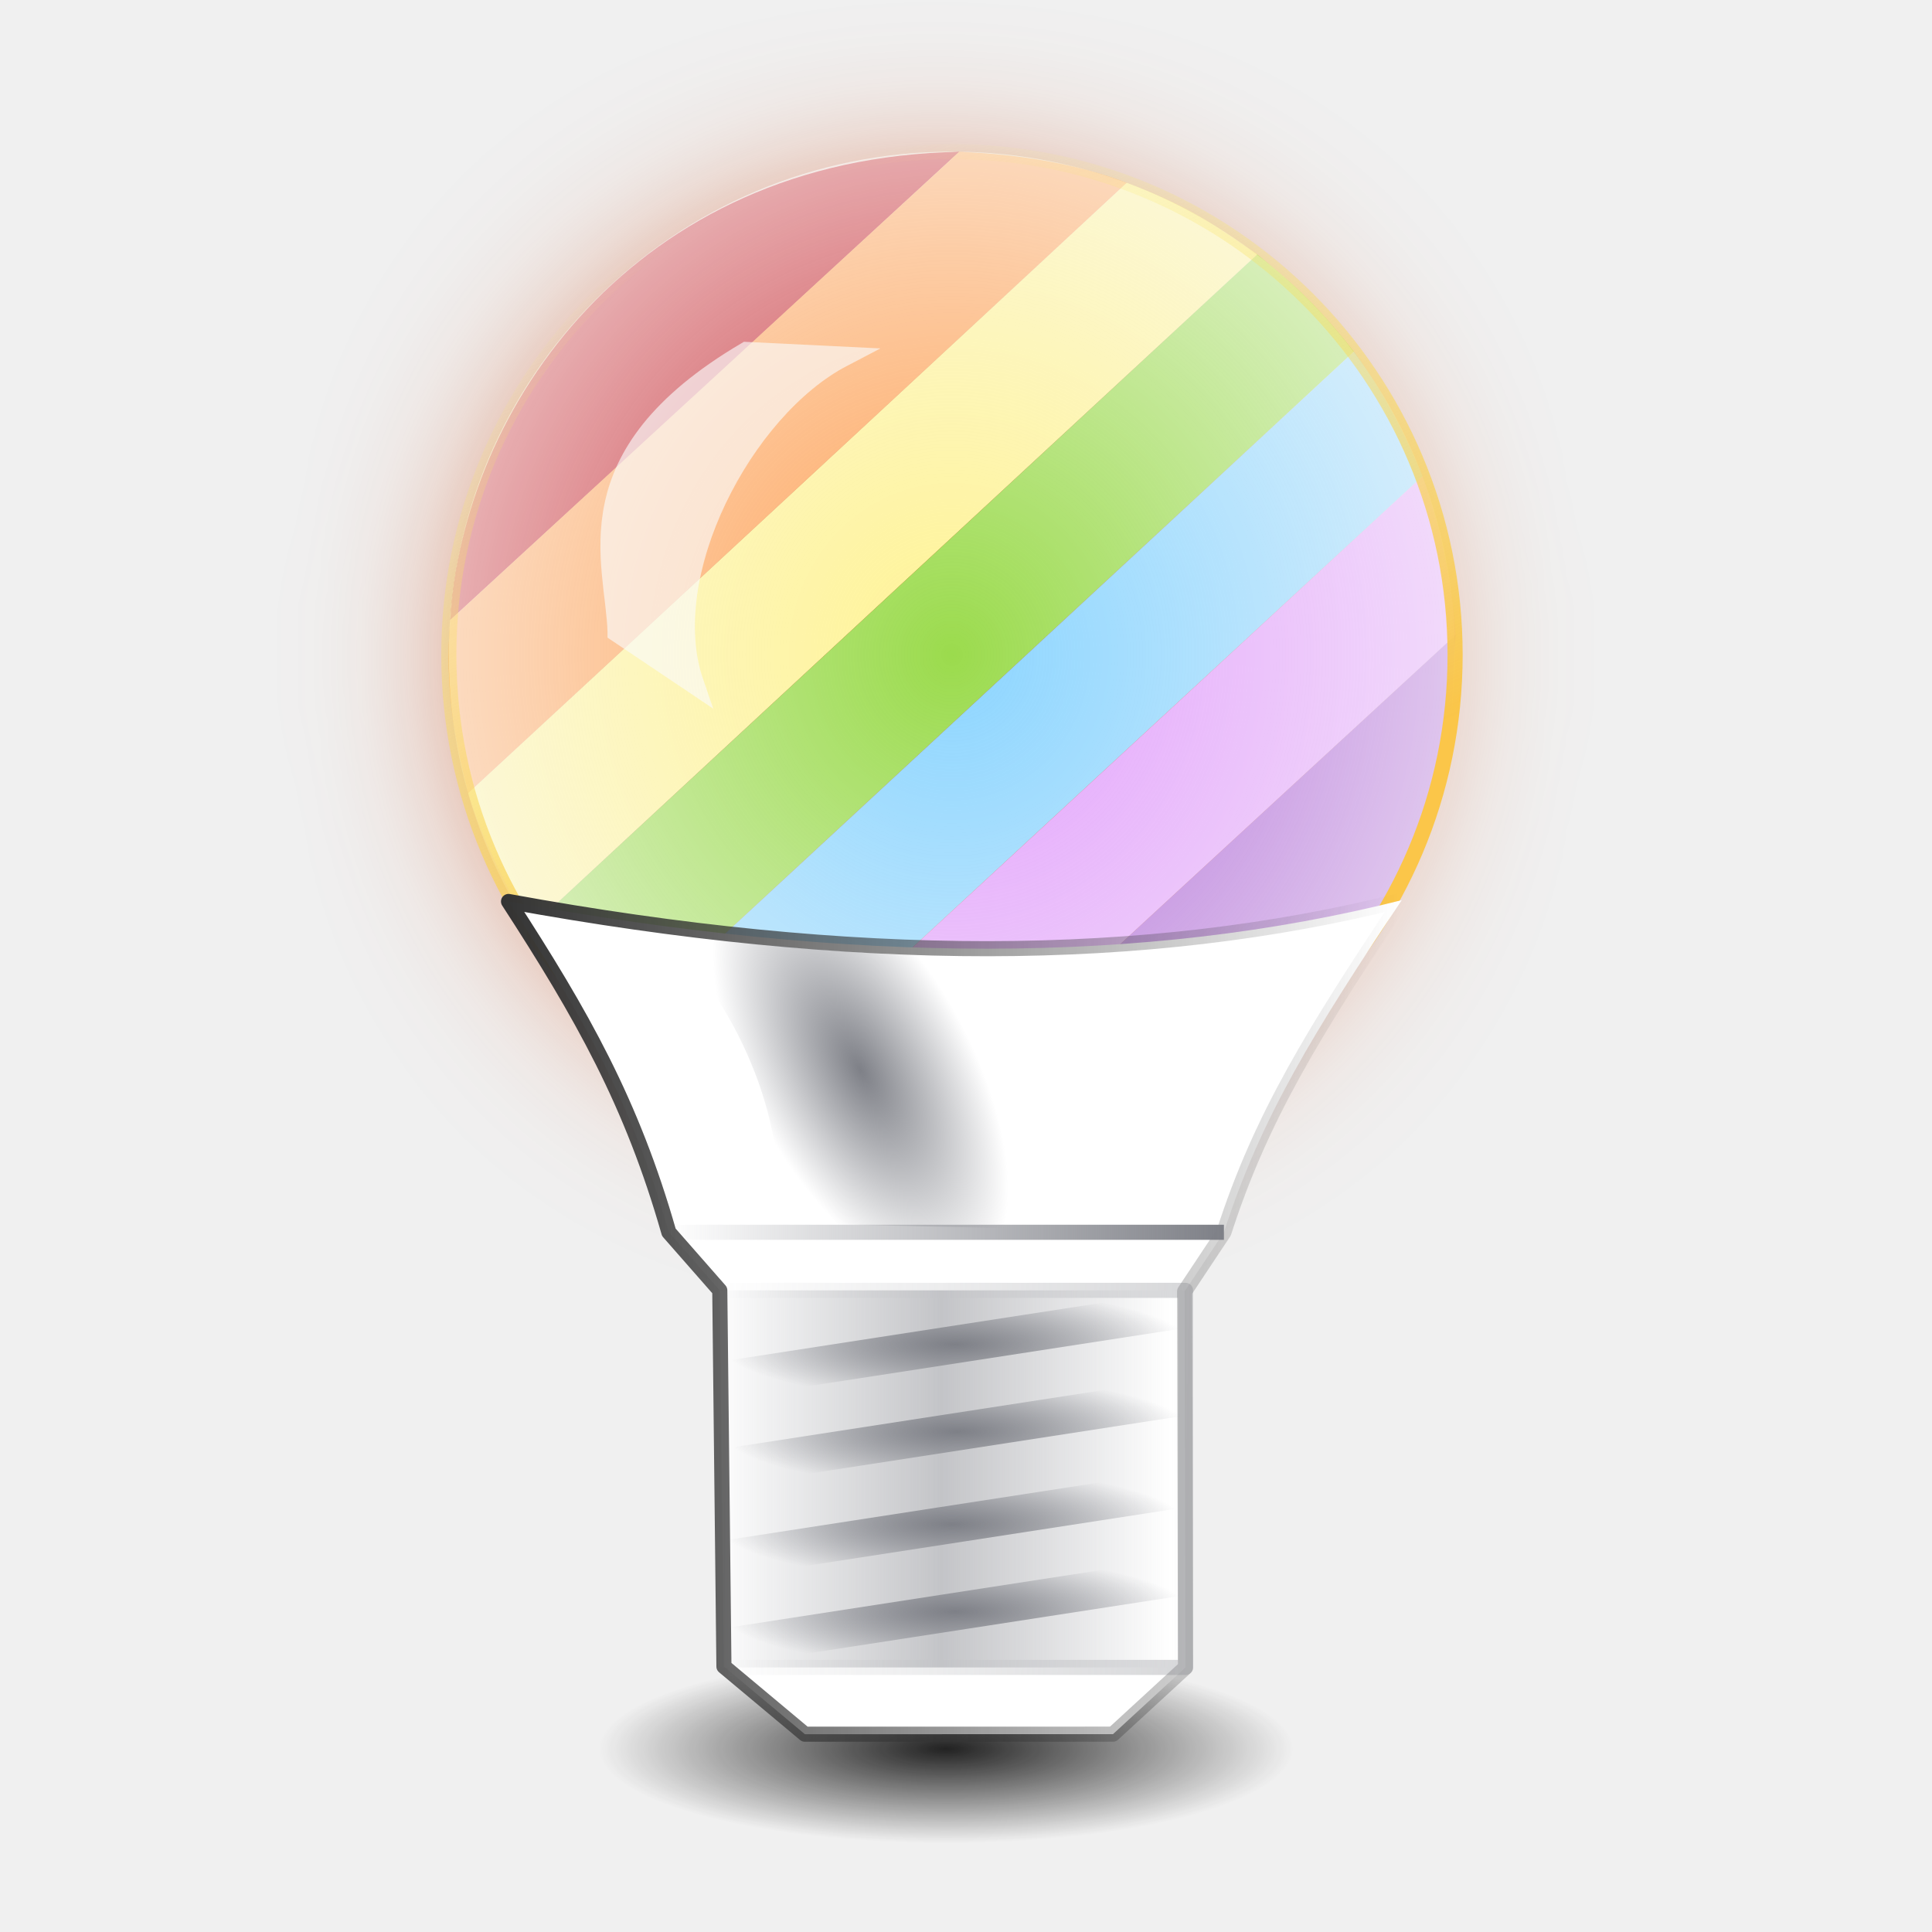
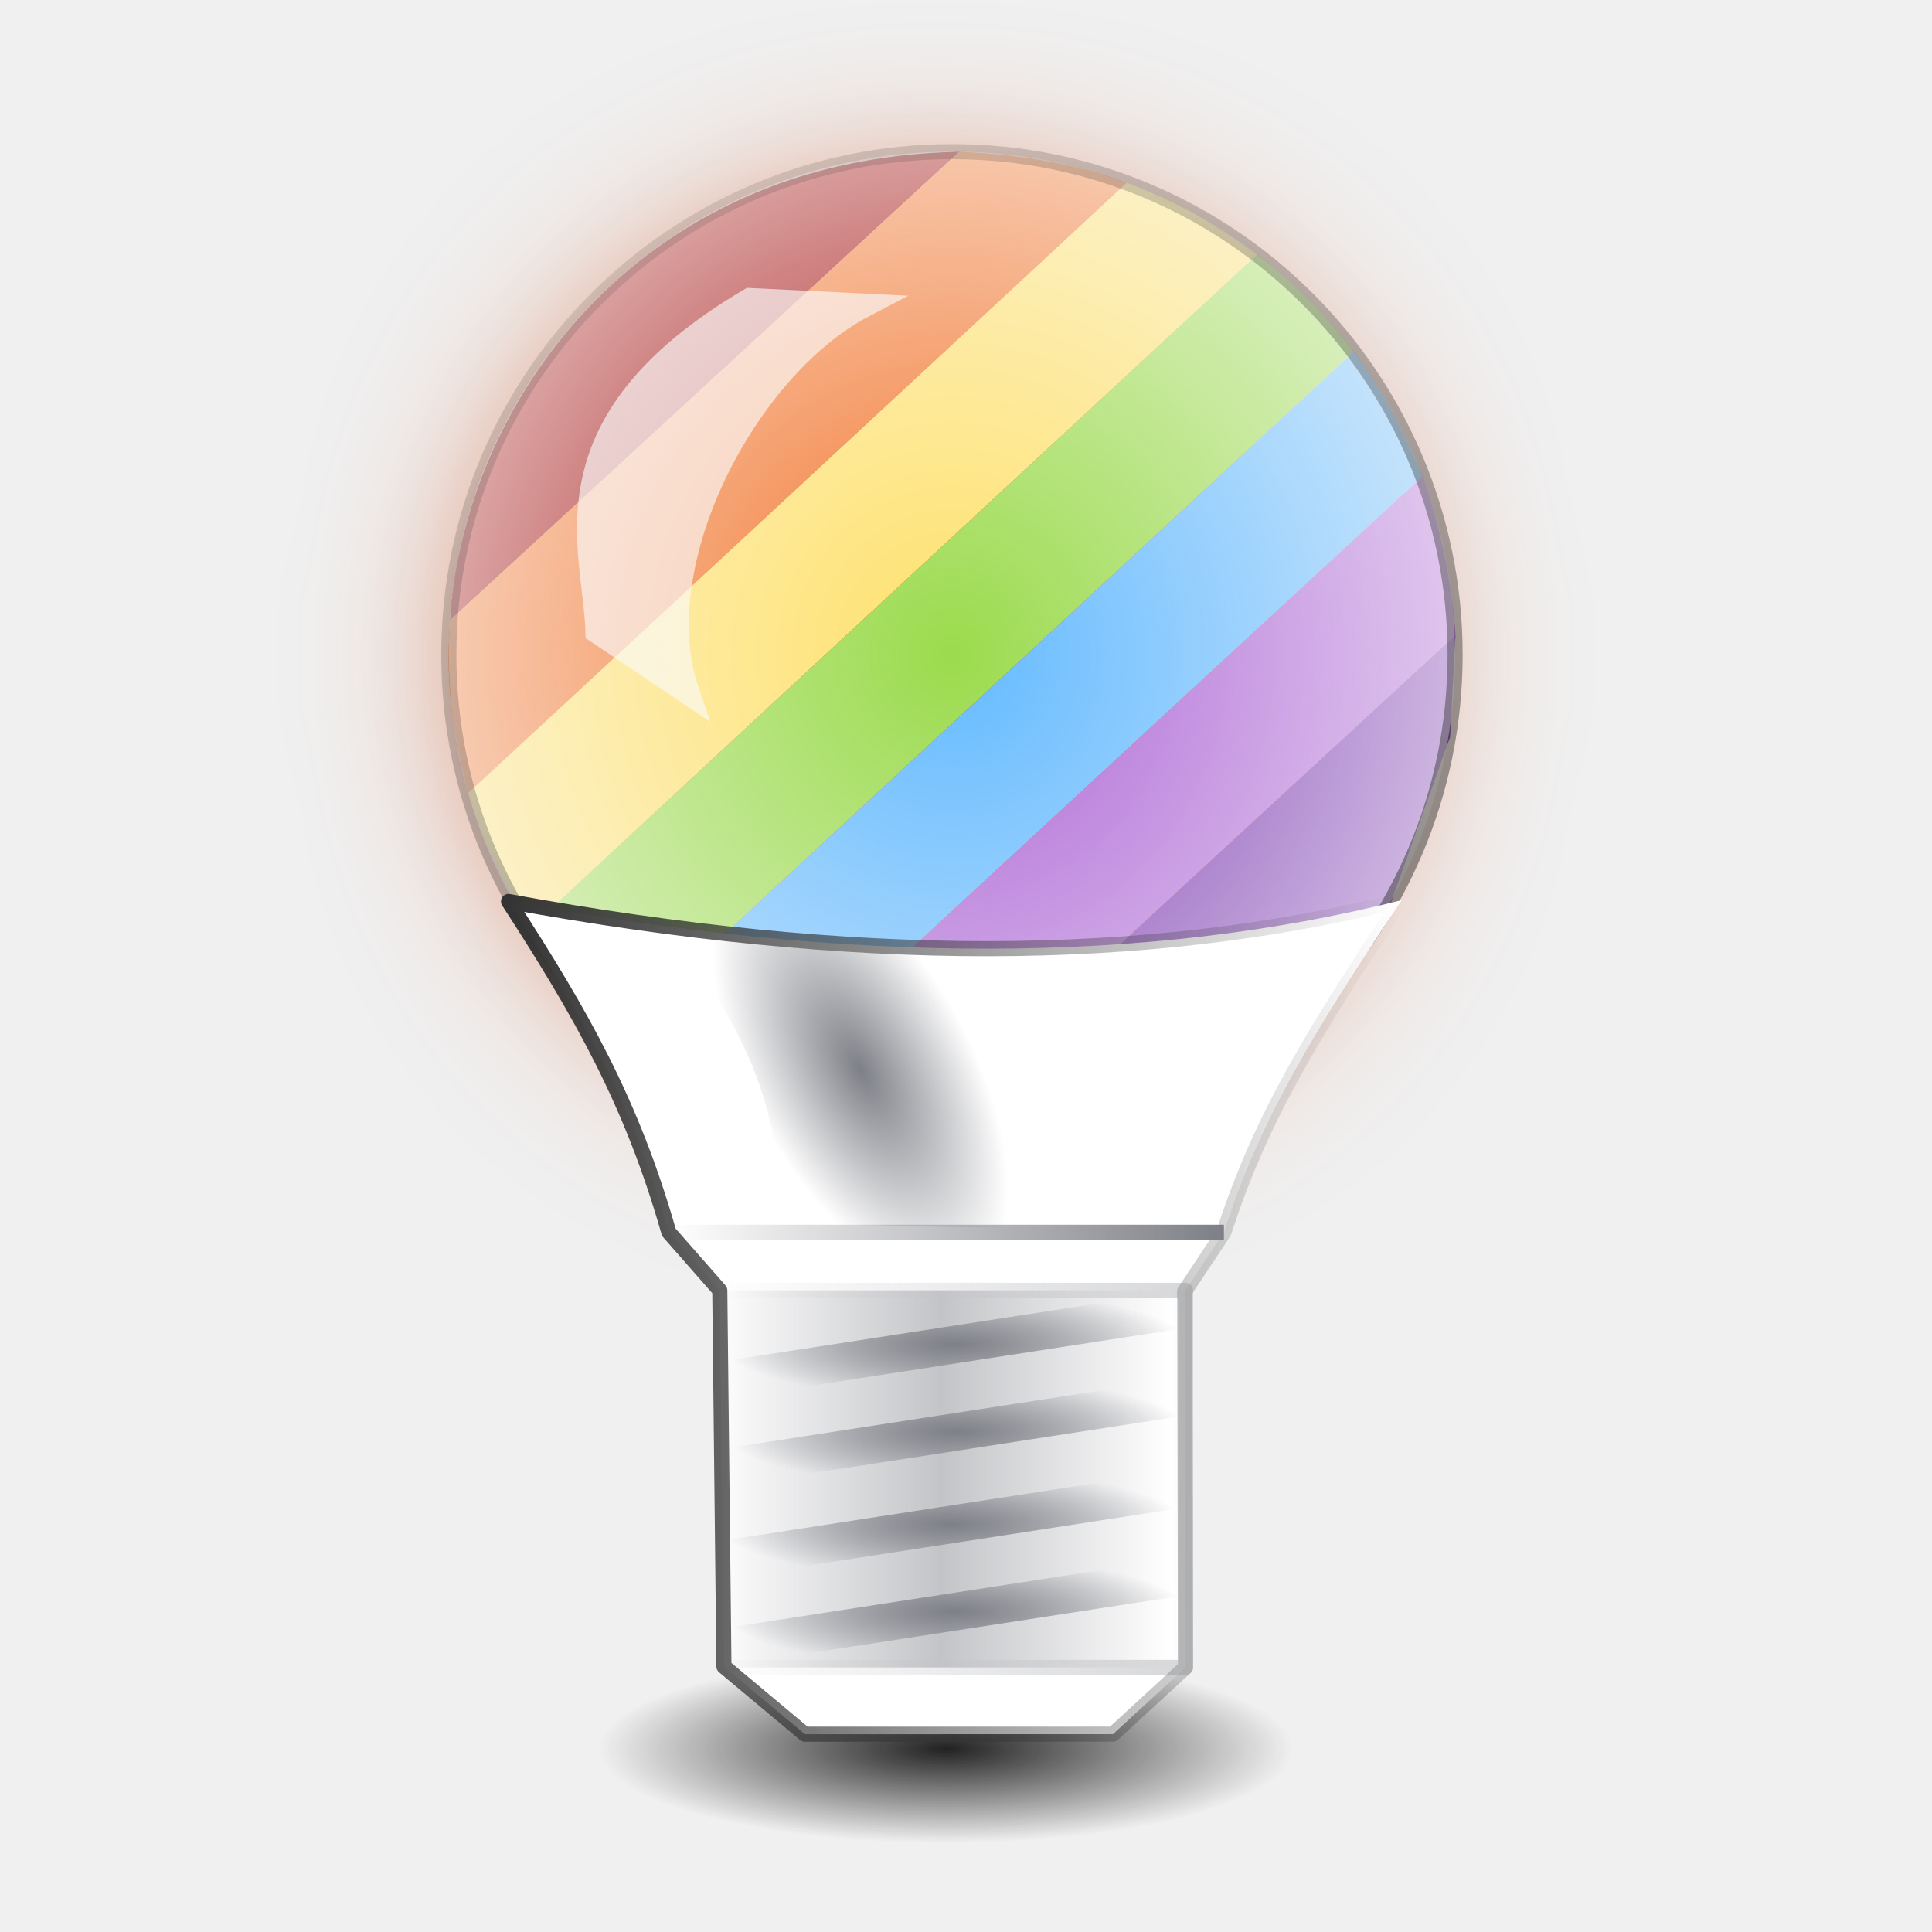
<svg xmlns="http://www.w3.org/2000/svg" xmlns:xlink="http://www.w3.org/1999/xlink" width="128" height="128" viewBox="0 0 512 512" version="1.1" id="svg5">
  <defs id="defs2">
-     <linearGradient id="linearGradient20266">
-       <stop style="stop-color:#fac548;stop-opacity:0.998" offset="0" id="stop20262" />
-       <stop style="stop-color:#f9f06b;stop-opacity:0;" offset="1" id="stop20264" />
-     </linearGradient>
    <linearGradient id="linearGradient18780">
      <stop style="stop-color:#fafafa;stop-opacity:0;" offset="0" id="stop18778" />
      <stop style="stop-color:#fafafa;stop-opacity:1;" offset="1" id="stop18776" />
    </linearGradient>
    <linearGradient id="linearGradient7182">
      <stop style="stop-color:#333333;stop-opacity:1;" offset="0" id="stop7178" />
      <stop style="stop-color:#333333;stop-opacity:0;" offset="1" id="stop7180" />
    </linearGradient>
    <linearGradient id="linearGradient3370">
      <stop style="stop-color:#7e8087;stop-opacity:1;" offset="0" id="stop3366" />
      <stop style="stop-color:#7e8087;stop-opacity:0;" offset="1" id="stop3368" />
    </linearGradient>
    <linearGradient id="linearGradient1280">
      <stop style="stop-color:#7e8087;stop-opacity:0;" offset="0" id="stop1278" />
      <stop style="stop-color:#7e8087;stop-opacity:1;" offset="1" id="stop1276" />
    </linearGradient>
    <linearGradient id="linearGradient1068">
      <stop style="stop-color:#d4d4d4;stop-opacity:1;" offset="0" id="stop1064" />
      <stop style="stop-color:#d4d4d4;stop-opacity:0;" offset="1" id="stop1066" />
    </linearGradient>
    <linearGradient id="linearGradient13118">
      <stop style="stop-color:#dc8add;stop-opacity:1;" offset="0" id="stop13114" />
      <stop style="stop-color:#dc8add;stop-opacity:0;" offset="1" id="stop13116" />
    </linearGradient>
    <linearGradient id="linearGradient11882">
      <stop style="stop-color:#ffa348;stop-opacity:0;" offset="0" id="stop11880" />
      <stop style="stop-color:#ffa348;stop-opacity:1;" offset="1" id="stop11878" />
    </linearGradient>
    <linearGradient id="linearGradient2089">
      <stop style="stop-color:#813d9c;stop-opacity:1;" offset="0" id="stop2085" />
      <stop style="stop-color:#813d9c;stop-opacity:0;" offset="1" id="stop2087" />
    </linearGradient>
    <linearGradient id="linearGradient1949">
      <stop style="stop-color:#f66151;stop-opacity:1;" offset="0" id="stop1945" />
      <stop style="stop-color:#f66151;stop-opacity:0;" offset="1" id="stop1947" />
    </linearGradient>
    <linearGradient id="linearGradient1923-0">
      <stop style="stop-color:#ffa348;stop-opacity:1;" offset="0" id="stop1919" />
      <stop style="stop-color:#ffa348;stop-opacity:0;" offset="1" id="stop1921" />
    </linearGradient>
    <linearGradient id="linearGradient1897">
      <stop style="stop-color:#f9f06b;stop-opacity:1;" offset="0" id="stop1893" />
      <stop style="stop-color:#f9f06b;stop-opacity:0;" offset="1" id="stop1895" />
    </linearGradient>
    <linearGradient id="linearGradient1871">
      <stop style="stop-color:#57e389;stop-opacity:1;" offset="0" id="stop1867" />
      <stop style="stop-color:#57e389;stop-opacity:0;" offset="1" id="stop1869" />
    </linearGradient>
    <linearGradient id="linearGradient1819">
      <stop style="stop-color:#62a0ea;stop-opacity:1;" offset="0" id="stop1815" />
      <stop style="stop-color:#62a0ea;stop-opacity:0;" offset="1" id="stop1817" />
    </linearGradient>
    <radialGradient xlink:href="#linearGradient1819" id="radialGradient1821" cx="622.897" cy="369.873" fx="622.897" fy="369.873" r="184.958" gradientUnits="userSpaceOnUse" />
    <radialGradient xlink:href="#linearGradient1871" id="radialGradient1873" cx="363.512" cy="436.192" fx="363.512" fy="436.192" r="184.958" gradientUnits="userSpaceOnUse" />
    <radialGradient xlink:href="#linearGradient1897" id="radialGradient1899" cx="124.643" cy="485.383" fx="124.643" fy="485.383" r="184.958" gradientUnits="userSpaceOnUse" />
    <radialGradient xlink:href="#linearGradient1923-0" id="radialGradient1925" cx="58.775" cy="232.198" fx="58.775" fy="232.198" r="184.958" gradientUnits="userSpaceOnUse" />
    <radialGradient xlink:href="#linearGradient1949" id="radialGradient1951" cx="17.813" cy="10.987" fx="17.813" fy="10.987" r="184.958" gradientUnits="userSpaceOnUse" gradientTransform="translate(37.63522,-25.53806)" />
    <radialGradient xlink:href="#linearGradient2089" id="radialGradient2091" cx="495.272" cy="-124.637" fx="495.272" fy="-124.637" r="184.958" gradientUnits="userSpaceOnUse" gradientTransform="translate(-43.60781,8.774771)" />
    <radialGradient xlink:href="#linearGradient13118" id="radialGradient13120" cx="559.746" cy="124.105" fx="559.746" fy="124.105" r="184.958" gradientUnits="userSpaceOnUse" />
    <filter style="color-interpolation-filters:sRGB" id="filter25035" x="-0.106" y="-0.113" width="1.213" height="1.225">
      <feGaussianBlur stdDeviation="6.815" id="feGaussianBlur25037" />
    </filter>
    <filter style="color-interpolation-filters:sRGB" id="filter25123" x="-0.017" y="-0.017" width="1.033" height="1.034">
      <feGaussianBlur stdDeviation="1.224" id="feGaussianBlur25125" />
    </filter>
    <filter style="color-interpolation-filters:sRGB" id="filter25199" x="-0.011" y="-0.011" width="1.022" height="1.022">
      <feGaussianBlur stdDeviation="0.625" id="feGaussianBlur25201" />
    </filter>
    <filter style="color-interpolation-filters:sRGB" id="filter25203" x="-0.008" y="-0.008" width="1.015" height="1.015">
      <feGaussianBlur stdDeviation="2.825" id="feGaussianBlur25205" />
    </filter>
    <linearGradient xlink:href="#linearGradient1280" id="linearGradient1290" x1="202.786" y1="362.523" x2="251.512" y2="362.523" gradientUnits="userSpaceOnUse" spreadMethod="reflect" gradientTransform="matrix(1.246496,0,0,1.246496,-64.02158,-59.96178)" />
    <radialGradient xlink:href="#linearGradient3370" id="radialGradient3374" cx="237.523" cy="277.282" fx="237.523" fy="277.282" r="40.107" gradientTransform="matrix(0.6441857,-0.3501289,0.7348521,1.35202,-128.731,-8.135097)" gradientUnits="userSpaceOnUse" />
    <linearGradient xlink:href="#linearGradient7182" id="linearGradient7184" x1="194.425" y1="-20.108" x2="240.937" y2="-20.108" gradientUnits="userSpaceOnUse" />
    <linearGradient xlink:href="#linearGradient7182" id="linearGradient7656" gradientUnits="userSpaceOnUse" x1="194.425" y1="-20.108" x2="240.937" y2="-20.108" gradientTransform="matrix(0.998363,0,0,0.9981288,-703.5241,47.83621)" />
    <linearGradient xlink:href="#linearGradient7182" id="linearGradient9452" gradientUnits="userSpaceOnUse" gradientTransform="matrix(0.8155879,0,0,0.8153967,-581.0616,102.8671)" x1="194.425" y1="-20.108" x2="240.937" y2="-20.108" />
    <radialGradient xlink:href="#linearGradient7512" id="radialGradient7514" cx="252.891" cy="414.704" fx="252.891" fy="414.704" r="70.093" gradientTransform="matrix(1.312558,0,0,0.3563565,-81.20492,315.6816)" gradientUnits="userSpaceOnUse" />
    <linearGradient id="linearGradient7512">
      <stop style="stop-color:#000000;stop-opacity:1;" offset="0" id="stop7508" />
      <stop style="stop-color:#000000;stop-opacity:0;" offset="1" id="stop7510" />
    </linearGradient>
    <radialGradient xlink:href="#linearGradient3370" id="radialGradient15242" cx="253.074" cy="356.173" fx="253.074" fy="356.173" r="62.086" gradientTransform="matrix(1,0,0,0.2318654,0,273.7254)" gradientUnits="userSpaceOnUse" />
    <radialGradient xlink:href="#linearGradient3370" id="radialGradient15250" cx="253.639" cy="379.286" fx="253.639" fy="379.286" r="62.086" gradientTransform="matrix(1,0,0,0.2318653,0,291.4794)" gradientUnits="userSpaceOnUse" />
    <radialGradient xlink:href="#linearGradient3370" id="radialGradient15260" cx="252.202" cy="403.833" fx="252.202" fy="403.833" r="62.086" gradientTransform="matrix(1,0,0,0.2318653,0,310.3349)" gradientUnits="userSpaceOnUse" />
    <radialGradient xlink:href="#linearGradient3370" id="radialGradient15272" cx="253.122" cy="426.964" fx="253.122" fy="426.964" r="62.086" gradientTransform="matrix(1,0,0,0.2318653,0,328.102)" gradientUnits="userSpaceOnUse" />
    <linearGradient xlink:href="#linearGradient7182" id="linearGradient15318" x1="132.768" y1="348.995" x2="370.787" y2="348.995" gradientUnits="userSpaceOnUse" gradientTransform="translate(0,0.1365116)" />
    <linearGradient xlink:href="#linearGradient1280" id="linearGradient16517" x1="188.75" y1="391.785" x2="377.627" y2="394.434" gradientUnits="userSpaceOnUse" gradientTransform="translate(0,0.1365116)" />
    <linearGradient xlink:href="#linearGradient1280" id="linearGradient18055" x1="177.251" y1="326.434" x2="324.348" y2="326.434" gradientUnits="userSpaceOnUse" gradientTransform="translate(0,0.1365116)" />
    <radialGradient xlink:href="#linearGradient18780" id="radialGradient18782" cx="252.28" cy="173.522" fx="252.28" fy="173.522" r="135.338" gradientUnits="userSpaceOnUse" gradientTransform="matrix(1.520819,-0.00368517,0.00388562,1.603538,-132.0666,-103.7972)" />
-     <linearGradient xlink:href="#linearGradient20266" id="linearGradient19830" gradientUnits="userSpaceOnUse" gradientTransform="translate(4.350359,160.7953)" x1="261.496" y1="81.392" x2="181.24" y2="-100.983" />
    <filter style="color-interpolation-filters:sRGB" id="filter26939" x="-0.287" y="-0.287" width="1.575" height="1.575">
      <feGaussianBlur stdDeviation="26.67" id="feGaussianBlur26941" />
    </filter>
+     <linearGradient xlink:href="#linearGradient7182" id="linearGradient1000" gradientUnits="userSpaceOnUse" gradientTransform="translate(4.350359,160.7953)" x1="501.529" y1="413.202" x2="91.941" y2="-167.924" />
  </defs>
  <g id="layer3" style="display:none">
    <rect style="fill:#ffffff;fill-opacity:1;stroke:#ffffff;stroke-width:4;stroke-miterlimit:4;stroke-dasharray:none;stroke-opacity:1" id="rect2381" width="510.93" height="510.93" x="0.641" y="1.073" rx="0.604" ry="0.406" />
  </g>
  <g id="layer2" style="display:none;opacity:0.9;filter:url(#filter25203)">
    <circle style="fill:url(#radialGradient1951);fill-opacity:1;stroke:none;stroke-width:5.924;stroke-miterlimit:4;stroke-dasharray:none;stroke-opacity:1" id="path1074" cx="55.448" cy="-14.551" r="184.958" transform="rotate(14.29381)" />
    <circle style="fill:url(#radialGradient1925);fill-opacity:1;stroke:none;stroke-width:5.924;stroke-miterlimit:4;stroke-dasharray:none;stroke-opacity:1" id="path1074-5" cx="58.775" cy="232.198" transform="rotate(14.29381)" r="184.958" />
    <circle style="fill:url(#radialGradient1899);fill-opacity:1;stroke:none;stroke-width:5.924;stroke-miterlimit:4;stroke-dasharray:none;stroke-opacity:1" id="path1074-5-2" cx="124.643" cy="485.383" r="184.958" transform="rotate(14.29381)" />
    <circle style="fill:url(#radialGradient1873);fill-opacity:1;stroke:none;stroke-width:5.924;stroke-miterlimit:4;stroke-dasharray:none;stroke-opacity:1" id="path1074-5-2-7" cx="363.512" cy="436.192" r="184.958" transform="rotate(14.29381)" />
    <circle style="fill:url(#radialGradient1821);fill-opacity:1;stroke:none;stroke-width:5.924;stroke-miterlimit:4;stroke-dasharray:none;stroke-opacity:1" id="path1074-5-2-7-6" cx="622.897" cy="369.873" r="184.958" transform="rotate(14.29381)" />
    <circle style="fill:url(#radialGradient13120);fill-opacity:1;stroke:none;stroke-width:5.924;stroke-miterlimit:4;stroke-dasharray:none;stroke-opacity:1" id="path1074-5-2-7-6-6" cx="559.746" cy="124.105" r="184.958" transform="rotate(14.29381)" />
    <circle style="fill:url(#radialGradient2091);fill-opacity:1;stroke:none;stroke-width:5.924;stroke-miterlimit:4;stroke-dasharray:none;stroke-opacity:1" id="path1074-5-2-7-6-6-9" cx="451.664" cy="-115.862" r="184.958" transform="rotate(14.29381)" />
  </g>
  <g id="layer7" style="display:none">
    <path style="fill:#a10705;stroke:#a10705;stroke-width:45.39;stroke-linecap:round;stroke-linejoin:miter;stroke-miterlimit:4;stroke-dasharray:none;stroke-opacity:1" d="M 29.004,269.625 291.515,26.945" id="path3797-6" />
    <path style="fill:none;stroke:#f37329;stroke-width:45.39;stroke-linecap:round;stroke-linejoin:miter;stroke-miterlimit:4;stroke-dasharray:none;stroke-opacity:1" d="M 57.625,303.206 320.136,60.526" id="path3797-6-2" />
    <path style="fill:none;stroke:#ffe16b;stroke-width:45.39;stroke-linecap:round;stroke-linejoin:miter;stroke-miterlimit:4;stroke-dasharray:none;stroke-opacity:1" d="M 87.046,337.291 349.556,94.612" id="path3797-6-2-9" />
    <path style="fill:none;stroke:#9bdb4d;stroke-width:45.39;stroke-linecap:round;stroke-linejoin:miter;stroke-miterlimit:4;stroke-dasharray:none;stroke-opacity:1" d="M 119.935,368.79 382.445,126.11" id="path3797-6-2-9-1" />
    <path style="fill:none;stroke:#8cd5ff;stroke-width:45.39;stroke-linecap:round;stroke-linejoin:miter;stroke-miterlimit:4;stroke-dasharray:none;stroke-opacity:1" d="M 150.827,401.263 413.338,158.583" id="path3797-6-2-9-1-2" />
    <path style="fill:none;stroke:#ad65d6;stroke-width:45.39;stroke-linecap:round;stroke-linejoin:miter;stroke-miterlimit:4;stroke-dasharray:none;stroke-opacity:1" d="M 182.455,432.548 444.966,189.868" id="path3797-6-2-9-1-2-7" />
    <path style="fill:none;stroke:#7a36b1;stroke-width:45.39;stroke-linecap:round;stroke-linejoin:miter;stroke-miterlimit:4;stroke-dasharray:none;stroke-opacity:1" d="M 213.668,464.907 476.178,222.227" id="path3797-6-2-9-1-2-7-0" />
    <rect style="opacity:0.638;fill:#c6262e;fill-opacity:1;stroke:url(#linearGradient7184);stroke-width:5.279;stroke-linecap:round;stroke-linejoin:miter;stroke-miterlimit:4;stroke-dasharray:none;stroke-opacity:1" id="rect6825" width="41.233" height="397.742" x="197.064" y="-218.979" transform="matrix(0.6678876,0.7442621,-0.7361702,0.6767964,0,0)" ry="20.026" />
    <rect style="opacity:0.638;fill:#7a36b1;fill-opacity:1;stroke:url(#linearGradient7656);stroke-width:5.27;stroke-linecap:round;stroke-linejoin:miter;stroke-miterlimit:4;stroke-dasharray:none;stroke-opacity:1" id="rect6825-6" width="41.166" height="396.998" x="-506.782" y="-170.733" transform="matrix(-0.6669821,-0.7450738,0.7353445,-0.6776935,0,0)" ry="19.989" />
  </g>
  <g id="g9448" style="display:none;opacity:0.352">
    <path style="fill:none;stroke:#f37329;stroke-width:37.08;stroke-linecap:round;stroke-linejoin:miter;stroke-miterlimit:4;stroke-dasharray:none;stroke-opacity:1" d="M 98.207,209.187 312.659,10.936" id="path9432" />
    <path style="fill:none;stroke:#ffe16b;stroke-width:37.08;stroke-linecap:round;stroke-linejoin:miter;stroke-miterlimit:4;stroke-dasharray:none;stroke-opacity:1" d="M 122.242,237.033 336.693,38.782" id="path9434" />
    <path style="fill:none;stroke:#9bdb4d;stroke-width:37.08;stroke-linecap:round;stroke-linejoin:miter;stroke-miterlimit:4;stroke-dasharray:none;stroke-opacity:1" d="M 149.109,262.765 363.561,64.514" id="path9436" />
    <path style="fill:none;stroke:#8cd5ff;stroke-width:37.08;stroke-linecap:round;stroke-linejoin:miter;stroke-miterlimit:4;stroke-dasharray:none;stroke-opacity:1" d="M 174.347,289.293 388.798,91.042" id="path9438" />
    <path style="fill:none;stroke:#ad65d6;stroke-width:37.08;stroke-linecap:round;stroke-linejoin:miter;stroke-miterlimit:4;stroke-dasharray:none;stroke-opacity:1" d="M 200.184,314.85 414.636,116.599" id="path9440" />
    <path style="fill:none;stroke:#7a36b1;stroke-width:37.08;stroke-linecap:round;stroke-linejoin:miter;stroke-miterlimit:4;stroke-dasharray:none;stroke-opacity:1" d="M 225.682,341.285 440.134,143.034" id="path9442" />
    <rect style="opacity:1;fill:#c6262e;fill-opacity:1;stroke:none;stroke-width:4.312;stroke-linecap:round;stroke-linejoin:miter;stroke-miterlimit:4;stroke-dasharray:none;stroke-opacity:1" id="rect9444" width="33.685" height="324.926" x="167.913" y="-241.815" transform="matrix(0.6678876,0.7442621,-0.7361702,0.6767964,0,0)" ry="0" />
    <rect style="opacity:0.638;fill:#7a36b1;fill-opacity:1;stroke:url(#linearGradient9452);stroke-width:4.305;stroke-linecap:round;stroke-linejoin:miter;stroke-miterlimit:4;stroke-dasharray:none;stroke-opacity:1" id="rect9446" width="33.629" height="324.318" x="-420.338" y="-75.688" transform="matrix(-0.6669821,-0.7450738,0.7353445,-0.6776935,0,0)" ry="16.329" />
  </g>
  <g id="layer13" style="filter:url(#filter26939)">
    <circle style="opacity:1;fill:#cc3b02;fill-opacity:1;stroke:none;stroke-width:3.157;stroke-linecap:round;stroke-linejoin:miter;stroke-miterlimit:4;stroke-dasharray:none;stroke-opacity:0.998;paint-order:normal" id="path26857" cx="248.039" cy="173.753" r="111.326" />
  </g>
  <g id="layer12" style="display:inline;opacity:1">
-     <path style="fill:#c6262e;fill-opacity:1;stroke:none;stroke-width:4px;stroke-linecap:butt;stroke-linejoin:miter;stroke-opacity:1" d="M 119.328,164.312 254.204,40.244 v 0 C 167.799,41.802 122.683,108.282 119.328,164.312 Z" id="path22222" />
-     <path style="fill:#ffa154;fill-opacity:1;stroke:none;stroke-width:4px;stroke-linecap:butt;stroke-linejoin:miter;stroke-opacity:1" d="M 298.605,48.466 C 285.366,43.471 270.469,40.87 254.204,40.244 L 119.328,164.312 c -1.54,17.712 1.22,32.093 4.75,45.877 z" id="path23991" />
-     <path style="fill:#fff394;fill-opacity:1;stroke:none;stroke-width:4px;stroke-linecap:butt;stroke-linejoin:miter;stroke-opacity:1" d="m 298.605,48.466 c 17.688,6.668 25.471,12.787 34.569,18.978 L 140.337,246.101 c -6.734,-12.399 -12.762,-24.254 -16.259,-35.911 z" id="path24352" />
+     <path style="fill:#a10705;fill-opacity:1;stroke:none;stroke-width:4px;stroke-linecap:butt;stroke-linejoin:miter;stroke-opacity:1" d="M 119.328,164.312 254.204,40.244 v 0 C 167.799,41.802 122.683,108.282 119.328,164.312 Z" id="path22222" />
+     <path style="fill:#f37329;fill-opacity:1;stroke:none;stroke-width:4px;stroke-linecap:butt;stroke-linejoin:miter;stroke-opacity:1" d="M 298.605,48.466 C 285.366,43.471 270.469,40.87 254.204,40.244 L 119.328,164.312 c -1.54,17.712 1.22,32.093 4.75,45.877 z" id="path23991" />
+     <path style="fill:#ffe16b;fill-opacity:1;stroke:none;stroke-width:4px;stroke-linecap:butt;stroke-linejoin:miter;stroke-opacity:1" d="m 298.605,48.466 c 17.688,6.668 25.471,12.787 34.569,18.978 L 140.337,246.101 c -6.734,-12.399 -12.762,-24.254 -16.259,-35.911 z" id="path24352" />
    <path style="fill:#9bdb4d;fill-opacity:1;stroke:none;stroke-width:4px;stroke-linecap:butt;stroke-linejoin:miter;stroke-opacity:1" d="m 333.174,67.444 c 7.626,6.244 15.216,12.396 25.606,25.758 L 164.241,273.277 c -9.359,-8.287 -17.51,-17.271 -23.904,-27.176 z" id="path24851" />
-     <path style="fill:#8cd5ff;fill-opacity:1;stroke:none;stroke-width:4px;stroke-linecap:butt;stroke-linejoin:miter;stroke-opacity:1" d="m 358.779,93.202 c 5.72,7.925 11.535,16.693 18.204,33.011 L 195.357,294.051 164.241,273.277 Z" id="path25621" />
-     <path style="fill:#e29ffc;fill-opacity:1;stroke:none;stroke-width:4px;stroke-linecap:butt;stroke-linejoin:miter;stroke-opacity:1" d="m 376.984,126.213 c 4.734,13.133 7.666,27.148 8.731,42.075 L 236.242,306.128 217.357,302.526 195.357,294.051 376.984,126.213" id="path26154" />
-     <path style="fill:#ad65d6;fill-opacity:1;stroke:none;stroke-width:4px;stroke-linecap:butt;stroke-linejoin:miter;stroke-opacity:1" d="m 385.715,168.288 -1.425,27.041 -15.612,43.66 -73.638,60.796 -23.774,6.122 -15.628,1.04 -19.396,-0.819 z" id="path26444" />
+     <path style="fill:#64baff;fill-opacity:1;stroke:none;stroke-width:4px;stroke-linecap:butt;stroke-linejoin:miter;stroke-opacity:1" d="m 358.779,93.202 c 5.72,7.925 11.535,16.693 18.204,33.011 L 195.357,294.051 164.241,273.277 Z" id="path25621" />
+     <path style="fill:#ad65d6;fill-opacity:1;stroke:none;stroke-width:4px;stroke-linecap:butt;stroke-linejoin:miter;stroke-opacity:1" d="m 376.984,126.213 c 4.734,13.133 7.666,27.148 8.731,42.075 L 236.242,306.128 217.357,302.526 195.357,294.051 376.984,126.213" id="path26154" />
+     <path style="fill:#7a36b1;fill-opacity:1;stroke:none;stroke-width:4px;stroke-linecap:butt;stroke-linejoin:miter;stroke-opacity:1" d="m 385.715,168.288 -1.425,27.041 -15.612,43.66 -73.638,60.796 -23.774,6.122 -15.628,1.04 -19.396,-0.819 z" id="path26444" />
  </g>
  <g id="layer10" style="display:none">
    <path id="path3532-9" style="display:inline;fill:#fffff9;fill-opacity:1;stroke:#ffffff;stroke-width:2.493;stroke-miterlimit:4;stroke-dasharray:none;stroke-opacity:1" d="M 0.16,0.268 V 128 H 127.893 V 0.268 Z M 63.119,10.504 A 33.335,33.335 0 0 1 96.453,43.838 33.335,33.335 0 0 1 63.119,77.174 33.335,33.335 0 0 1 29.783,43.838 33.335,33.335 0 0 1 63.119,10.504 Z" transform="scale(4)" />
  </g>
  <g id="layer6" style="display:none;opacity:0.7;filter:url(#filter25035)">
    <ellipse style="display:inline;fill:none;fill-opacity:1;stroke:#000000;stroke-width:8.201;stroke-miterlimit:4;stroke-dasharray:none;stroke-opacity:1" id="path3532-2" cx="259.071" cy="190.991" rx="109.658" ry="109.658" />
    <path style="display:inline;fill:#ffffff;fill-opacity:1;stroke:#000000;stroke-width:8.201;stroke-linecap:butt;stroke-linejoin:round;stroke-miterlimit:4;stroke-dasharray:none;stroke-opacity:1;paint-order:markers fill stroke" d="m 227.355,425.258 67.142,-0.013 15.809,-14.54 -0.197,-81.954 8.564,-12.885 c 8.065,-25.061 15.417,-44.565 36.547,-72.284 -55.909,14.077 -117.263,13.931 -192.458,0.18 16.031,24.719 26.874,43.845 34.938,72.101 l 11.102,12.652 0.904,81.982 z" id="path4924-9" />
  </g>
  <g id="layer8" style="display:none;opacity:0.214">
    <ellipse style="display:inline;fill:#fafafa;fill-opacity:1;stroke:none;stroke-width:9.951;stroke-miterlimit:4;stroke-dasharray:none;stroke-opacity:1" id="path3532-0" cx="252.087" cy="175.862" rx="132.792" ry="133.314" />
  </g>
-   <g id="layer11" style="display:inline">
+   <g id="layer11" style="display:inline;opacity:1">
    <ellipse style="display:inline;opacity:0.857;fill:url(#radialGradient7514);fill-opacity:1;stroke:none;stroke-width:5.25;stroke-linecap:round;stroke-linejoin:miter;stroke-miterlimit:4;stroke-dasharray:none;stroke-opacity:1" id="path7208" cx="250.73" cy="463.464" rx="92.001" ry="24.978" />
  </g>
  <g id="layer4" style="display:inline">
-     <circle style="opacity:1;fill:url(#radialGradient18782);fill-opacity:1;stroke:url(#linearGradient19830);stroke-width:4;stroke-miterlimit:4;stroke-dasharray:none;stroke-opacity:1" id="path3532" cx="252.28" cy="173.522" r="133.338" />
+     <circle style="opacity:1;fill:url(#radialGradient18782);fill-opacity:1;stroke:url(#linearGradient1000);stroke-width:4;stroke-miterlimit:4;stroke-dasharray:none;stroke-opacity:1" id="path3532" cx="252.28" cy="173.522" r="133.338" />
    <path style="fill:#ffffff;fill-opacity:1;stroke:url(#linearGradient15318);stroke-width:4;stroke-linecap:butt;stroke-linejoin:round;stroke-miterlimit:4;stroke-dasharray:none;stroke-opacity:1;paint-order:markers fill stroke" d="m 213.309,459.585 81.641,-0.015 19.223,-17.68 -0.239,-99.651 10.413,-15.667 c 9.806,-30.473 23.937,-53.274 47.133,-88.022 -67.982,17.117 -145.28,17.069 -236.712,0.348 19.493,30.057 32.678,53.314 42.483,87.671 l 13.499,15.385 1.099,99.686 z" id="path4924" />
    <path style="fill:none;stroke:url(#linearGradient18055);stroke-width:4;stroke-linecap:butt;stroke-linejoin:miter;stroke-miterlimit:4;stroke-dasharray:none;stroke-opacity:1" d="m 177.251,326.568 147.097,0.004 v 0" id="path14273" />
    <rect style="opacity:0.463;fill:url(#linearGradient1290);fill-opacity:1;stroke:url(#linearGradient16517);stroke-width:4;stroke-linejoin:round;stroke-miterlimit:4;stroke-dasharray:none;stroke-opacity:1;paint-order:markers fill stroke" id="rect15111" width="123.423" height="99.937" x="190.75" y="341.953" rx="0" ry="0" />
    <path style="fill:none;stroke:url(#radialGradient15242);stroke-width:9.972;stroke-linecap:butt;stroke-linejoin:miter;stroke-miterlimit:4;stroke-dasharray:none;stroke-opacity:1" d="m 314.4,346.842 -122.651,18.936 v 0" id="path15338" />
    <path style="fill:none;stroke:url(#radialGradient15250);stroke-width:9.972;stroke-linecap:butt;stroke-linejoin:miter;stroke-miterlimit:4;stroke-dasharray:none;stroke-opacity:1" d="m 314.965,369.955 -122.651,18.936 v 0" id="path15338-2" />
    <path style="fill:none;stroke:url(#radialGradient15260);stroke-width:9.972;stroke-linecap:butt;stroke-linejoin:miter;stroke-miterlimit:4;stroke-dasharray:none;stroke-opacity:1" d="m 313.527,394.502 -122.651,18.936 v 0" id="path15338-3" />
    <path style="fill:none;stroke:url(#radialGradient15272);stroke-width:9.972;stroke-linecap:butt;stroke-linejoin:miter;stroke-miterlimit:4;stroke-dasharray:none;stroke-opacity:1" d="m 314.448,417.632 -122.651,18.936 v 0" id="path15338-7" />
    <path style="fill:url(#radialGradient3374);fill-opacity:1;stroke:none;stroke-width:1.332px;stroke-linecap:butt;stroke-linejoin:miter;stroke-opacity:1" d="m 175.819,246.922 c 21.64,21.615 33.105,52.65 30.096,77.217 l 69.53,1.529 c -4.558,-23.153 -12.288,-51.676 -28.13,-72.184 -23.657,-1.283 -47.324,-2.626 -71.496,-6.562 z" id="path16708" />
  </g>
  <g id="layer9" style="display:inline">
-     <path style="opacity:0.638;fill:#fafafa;stroke:#fafafa;stroke-width:5.432px;stroke-linecap:butt;stroke-linejoin:miter;stroke-opacity:1" d="m 163.715,167.533 20.083,13.49 c -9.931,-28.741 13.075,-72.701 39.398,-86.462 l -25.369,-1.235 c -47.178,27.841 -34.612,55.57 -34.112,74.206 z" id="path5821" />
+     <path style="opacity:0.638;fill:#fafafa;stroke:#fafafa;stroke-width:6.428px;stroke-linecap:butt;stroke-linejoin:miter;stroke-opacity:1" d="m 158.356,167.364 23.767,15.964 c -11.753,-34.013 15.474,-86.036 46.624,-102.321 l -30.022,-1.461 c -55.831,32.948 -40.96,65.763 -40.369,87.818 z" id="path5821" />
  </g>
  <g id="layer5" style="display:none">
    <path style="fill:#ffffff;fill-opacity:1;stroke:none;stroke-width:1px;stroke-linecap:butt;stroke-linejoin:miter;stroke-opacity:1" d="M 19.339,0.228 8.521,2.203 -0.396,13.576 l 0.08,9.831 -23.909,-0.25 -0.318,-43.361 44.366,-0.234 z" id="path22337" />
    <path style="fill:#ffffff;fill-opacity:1;stroke:none;stroke-width:1px;stroke-linecap:butt;stroke-linejoin:miter;stroke-opacity:1" d="m 508.85,18.451 -1.975,-10.818 -11.373,-8.917 -9.831,0.08 0.25,-23.909 43.361,-0.318 0.234,44.366 z" id="path22337-2" />
    <path style="fill:#ffffff;fill-opacity:1;stroke:none;stroke-width:1px;stroke-linecap:butt;stroke-linejoin:miter;stroke-opacity:1" d="m 489.7,510.238 10.818,-1.975 8.917,-11.373 -0.08,-9.831 23.909,0.25 0.318,43.361 -44.366,0.234 z" id="path22337-2-8" />
    <path style="fill:#ffffff;fill-opacity:1;stroke:none;stroke-width:1px;stroke-linecap:butt;stroke-linejoin:miter;stroke-opacity:1" d="m -1.142,489.571 1.975,10.818 11.373,8.917 9.831,-0.08 -0.25,23.909 -43.361,0.318 -0.234,-44.366 z" id="path22337-2-9" />
    <rect style="opacity:1;fill:#ffffff;fill-opacity:1;stroke:#ffffff;stroke-width:7.952;stroke-linecap:round;stroke-linejoin:round;stroke-miterlimit:4;stroke-dasharray:none;stroke-opacity:1;paint-order:normal" id="rect25635" width="925.058" height="266.559" x="-223.591" y="-267.769" />
    <rect style="display:inline;fill:#ffffff;fill-opacity:1;stroke:#ffffff;stroke-width:7.952;stroke-linecap:round;stroke-linejoin:round;stroke-miterlimit:4;stroke-dasharray:none;stroke-opacity:1;paint-order:normal" id="rect25635-1" width="925.058" height="266.559" x="-221.137" y="518.861" />
    <rect style="display:inline;fill:#ffffff;fill-opacity:1;stroke:#ffffff;stroke-width:13.749;stroke-linecap:round;stroke-linejoin:round;stroke-miterlimit:4;stroke-dasharray:none;stroke-opacity:1;paint-order:normal" id="rect25635-3" width="924.782" height="797.169" x="514.679" y="-83.318" />
    <rect style="display:inline;fill:#ffffff;fill-opacity:1;stroke:#ffffff;stroke-width:13.749;stroke-linecap:round;stroke-linejoin:round;stroke-miterlimit:4;stroke-dasharray:none;stroke-opacity:1;paint-order:normal" id="rect25635-3-9" width="924.782" height="797.169" x="-931.165" y="-11.421" />
  </g>
  <g id="g22633" style="display:none;mix-blend-mode:normal;filter:url(#filter25123)">
    <rect style="display:inline;opacity:0.6;mix-blend-mode:normal;fill:none;stroke:#f6f5f4;stroke-width:7.823;stroke-miterlimit:4;stroke-dasharray:none;stroke-opacity:1;filter:url(#filter25199)" id="rect22631" width="500.611" height="498.601" x="5.98" y="7.113" rx="20.317" ry="20.235" transform="matrix(0.9895171,0,0,0.9912143,1.817988,2.677986)" />
  </g>
  <g id="layer1" style="display:none">
    <rect style="fill:none;stroke:#000000;stroke-width:16;stroke-miterlimit:4;stroke-dasharray:none;stroke-opacity:1" id="rect868" width="510.93" height="510.93" x="0.641" y="1.073" rx="20.736" ry="20.736" />
  </g>
</svg>
